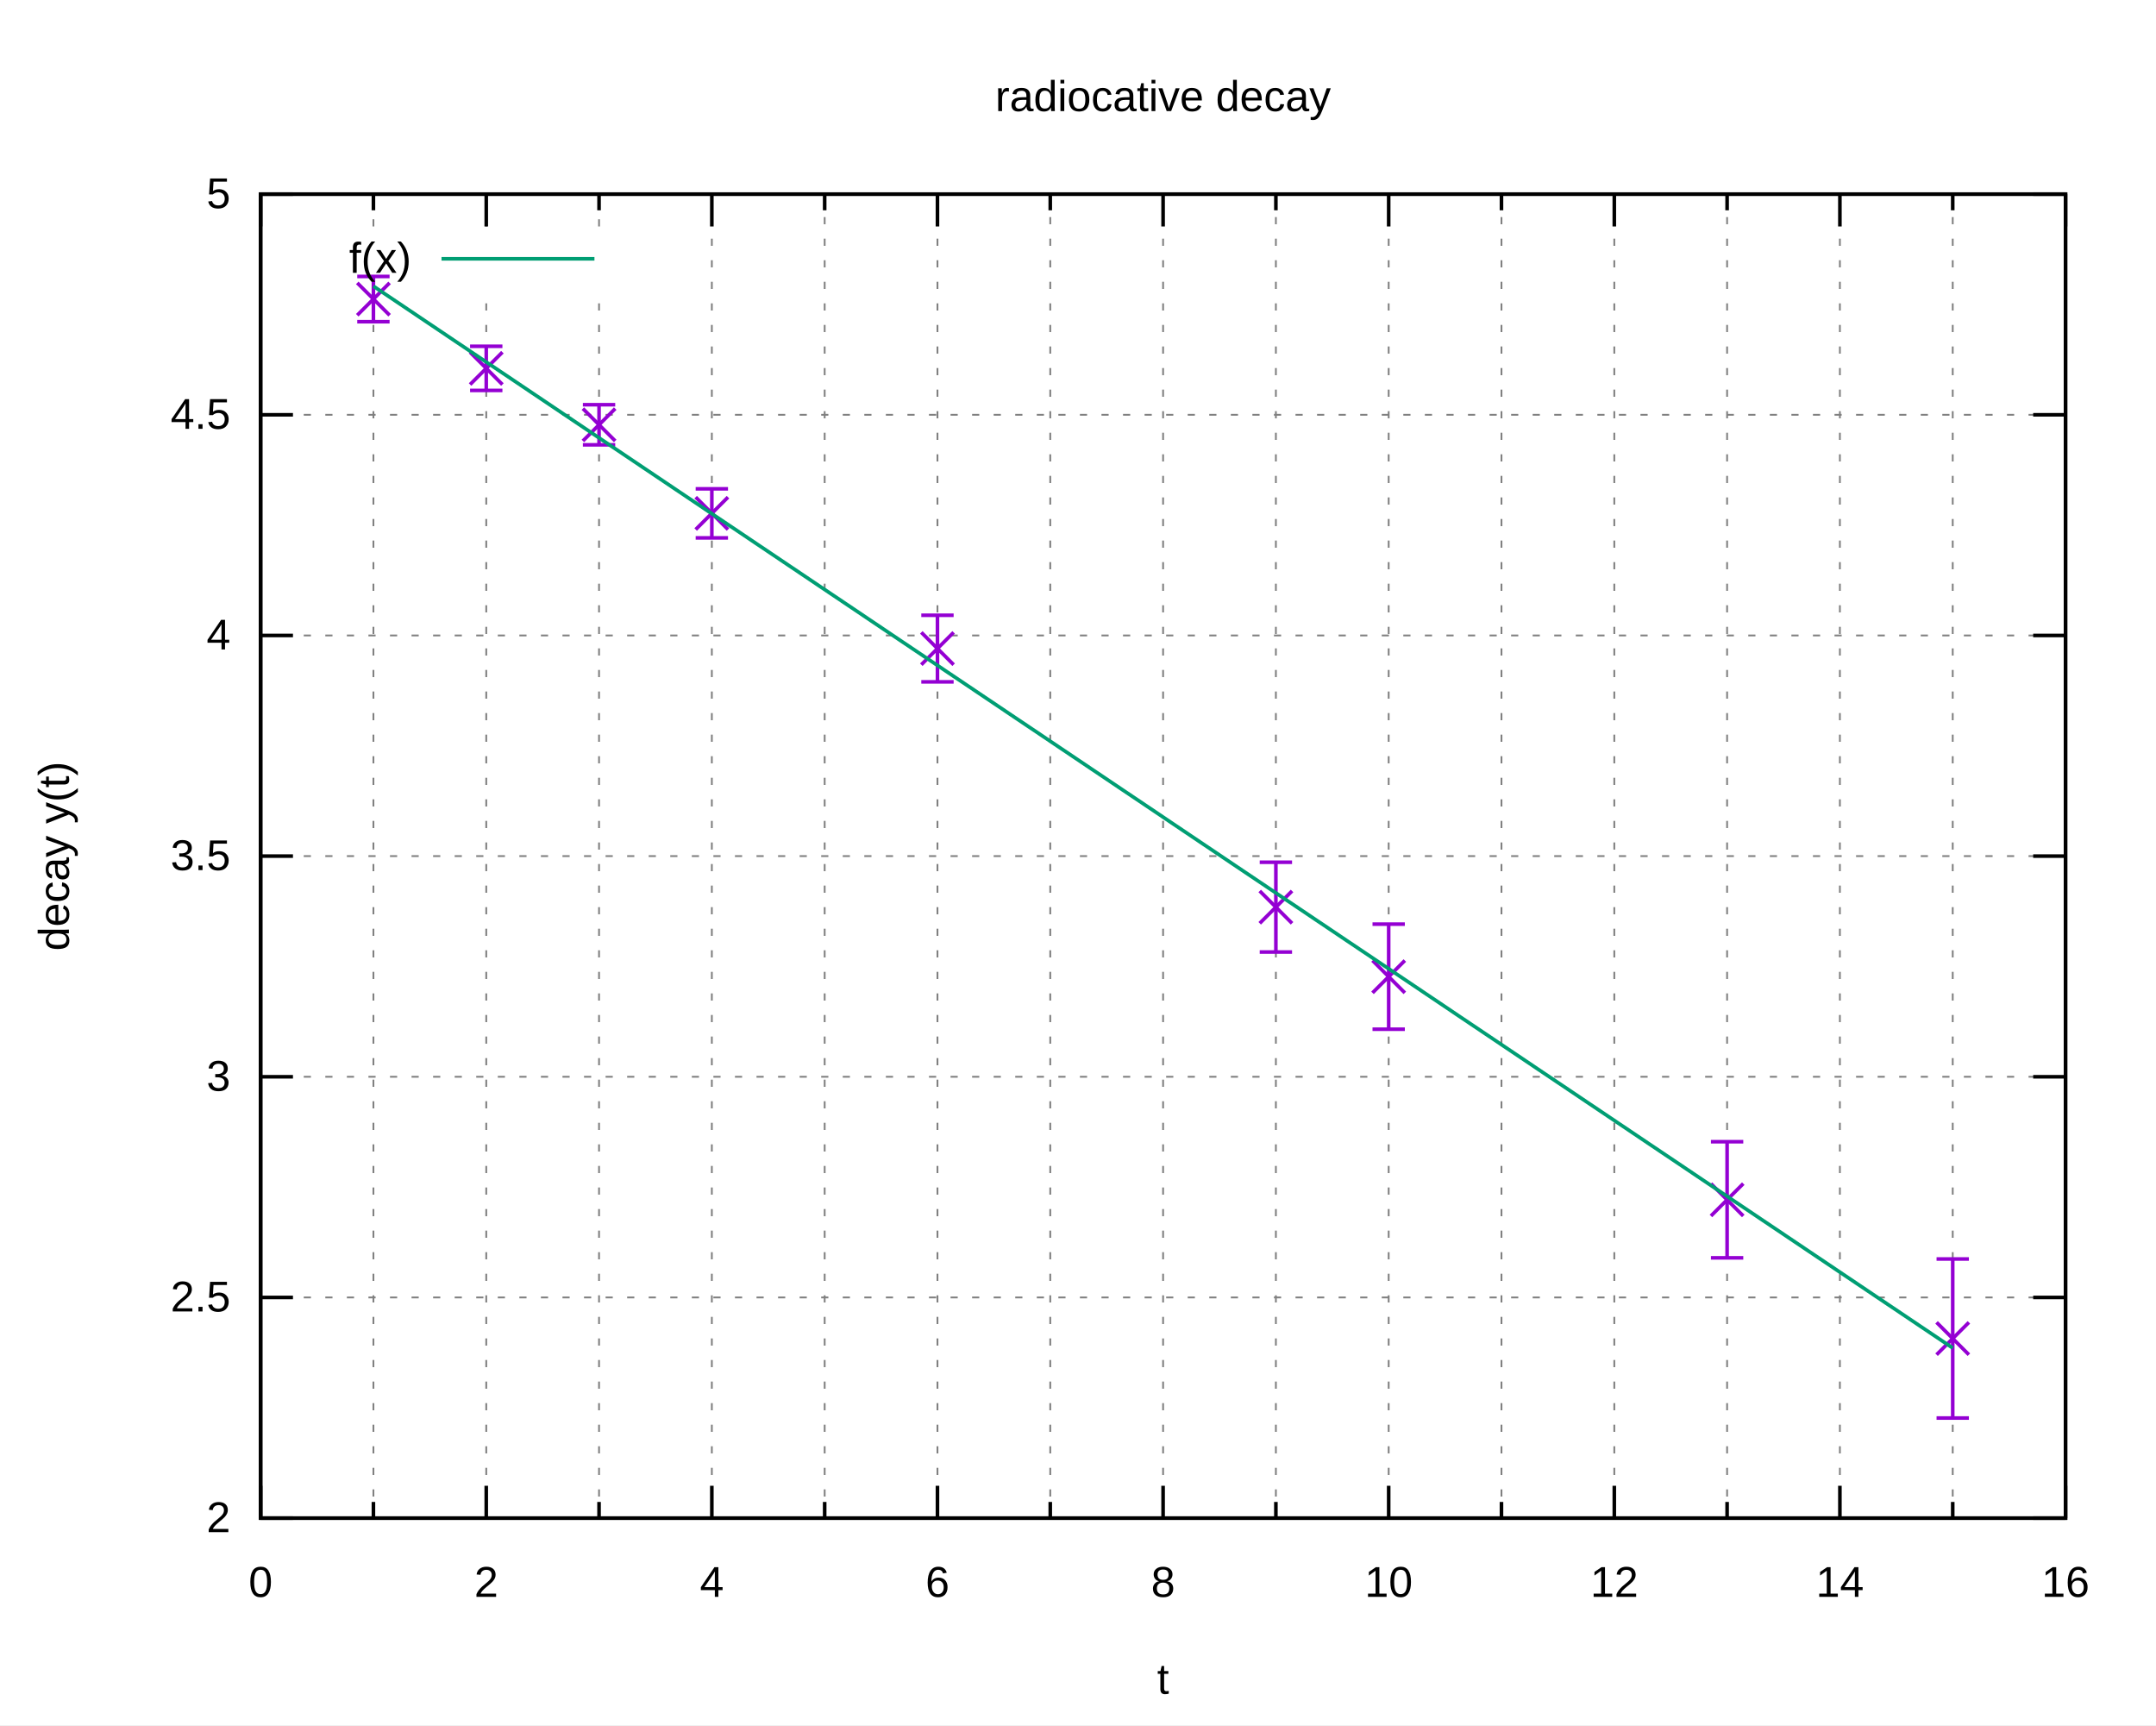
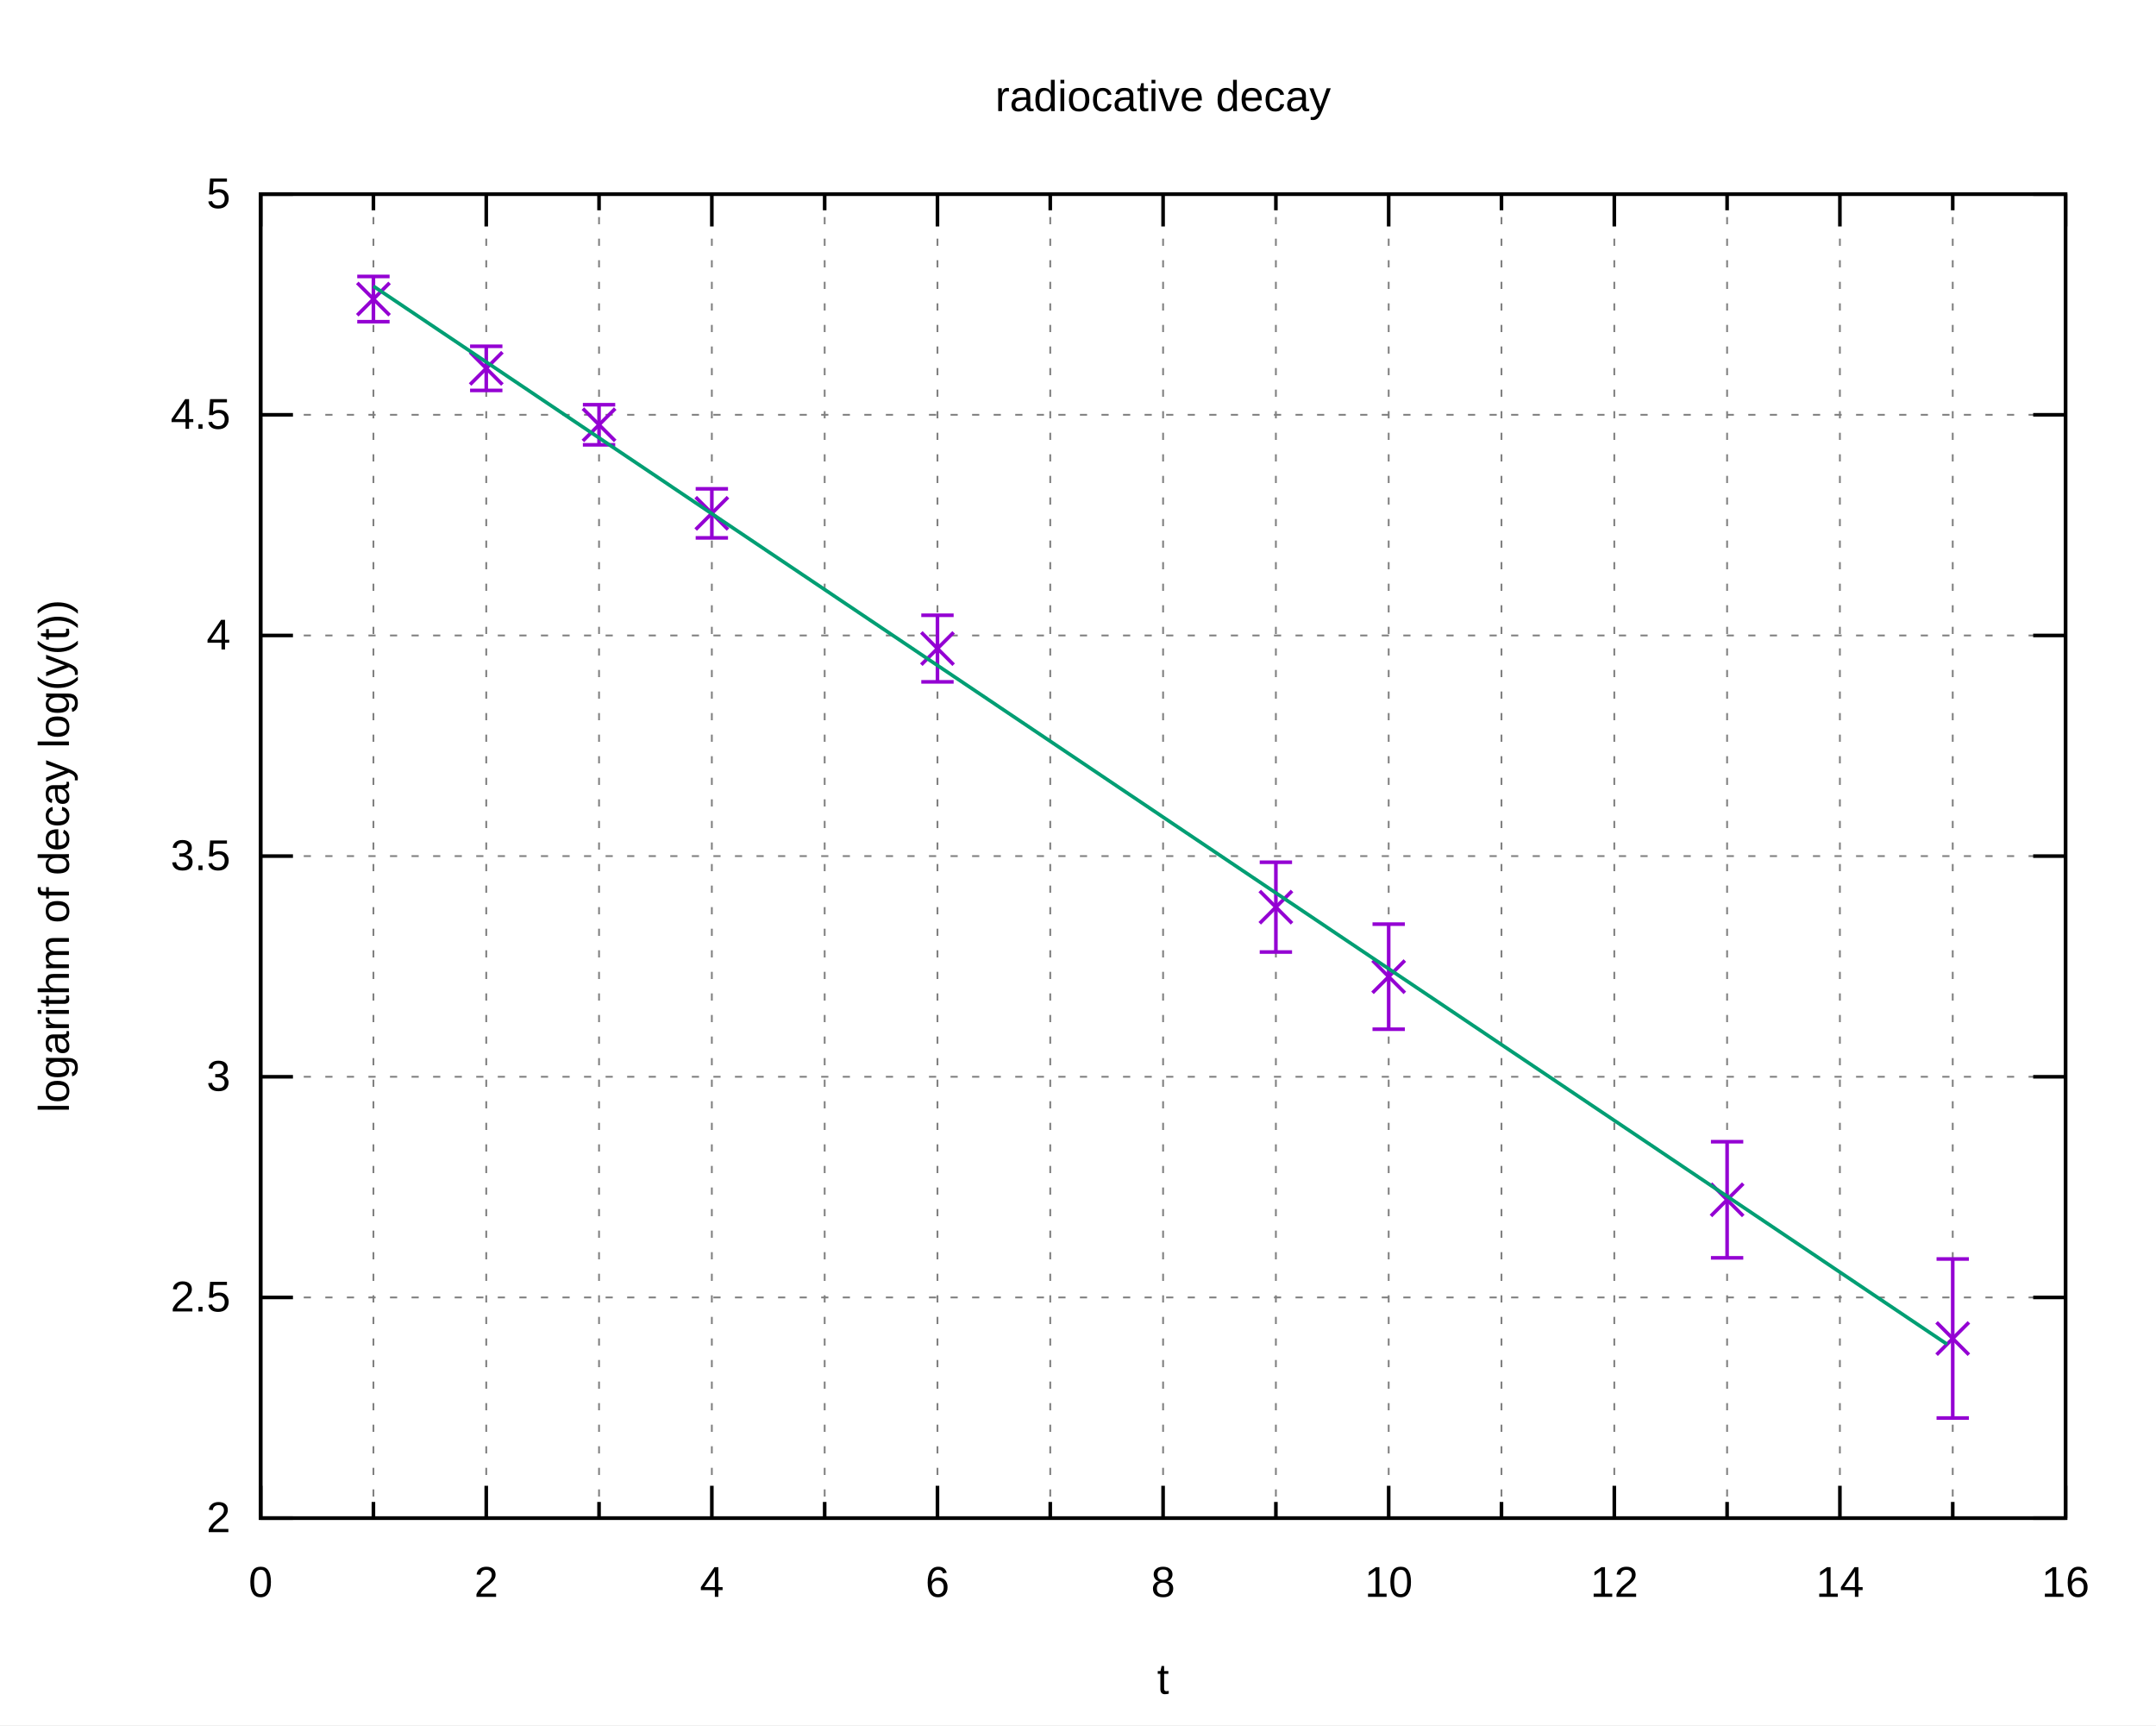
<svg xmlns="http://www.w3.org/2000/svg" xmlns:xlink="http://www.w3.org/1999/xlink" width="600" height="480" viewBox="0 0 600 480">
  <g id="gnuplot_canvas">
    <rect x="0" y="0" width="600" height="480" fill="#ffffff" />
    <defs>
      <circle id="gpDot" r="0.5" stroke-width="0.5" stroke="currentColor" />
      <path id="gpPt0" stroke-width="0.222" stroke="currentColor" d="M-1,0 h2 M0,-1 v2" />
      <path id="gpPt1" stroke-width="0.222" stroke="currentColor" d="M-1,-1 L1,1 M1,-1 L-1,1" />
      <path id="gpPt2" stroke-width="0.222" stroke="currentColor" d="M-1,0 L1,0 M0,-1 L0,1 M-1,-1 L1,1 M-1,1 L1,-1" />
      <rect id="gpPt3" stroke-width="0.222" stroke="currentColor" x="-1" y="-1" width="2" height="2" />
      <rect id="gpPt4" stroke-width="0.222" stroke="currentColor" fill="currentColor" x="-1" y="-1" width="2" height="2" />
      <circle id="gpPt5" stroke-width="0.222" stroke="currentColor" cx="0" cy="0" r="1" />
      <use xlink:href="#gpPt5" id="gpPt6" fill="currentColor" stroke="none" />
      <path id="gpPt7" stroke-width="0.222" stroke="currentColor" d="M0,-1.33 L-1.33,0.67 L1.33,0.67 z" />
      <use xlink:href="#gpPt7" id="gpPt8" fill="currentColor" stroke="none" />
      <use xlink:href="#gpPt7" id="gpPt9" stroke="currentColor" transform="rotate(180)" />
      <use xlink:href="#gpPt9" id="gpPt10" fill="currentColor" stroke="none" />
      <use xlink:href="#gpPt3" id="gpPt11" stroke="currentColor" transform="rotate(45)" />
      <use xlink:href="#gpPt11" id="gpPt12" fill="currentColor" stroke="none" />
      <path id="gpPt13" stroke-width="0.222" stroke="currentColor" d="M0,1.330 L1.265,0.411 L0.782,-1.067 L-0.782,-1.076 L-1.265,0.411 z" />
      <use xlink:href="#gpPt13" id="gpPt14" fill="currentColor" stroke="none" />
      <filter id="textbox" filterUnits="objectBoundingBox" x="0" y="0" height="1" width="1">
        <feFlood flood-color="#FFFFFF" flood-opacity="1" result="bgnd" />
        <feComposite in="SourceGraphic" in2="bgnd" operator="atop" />
      </filter>
      <filter id="greybox" filterUnits="objectBoundingBox" x="0" y="0" height="1" width="1">
        <feFlood flood-color="lightgrey" flood-opacity="1" result="grey" />
        <feComposite in="SourceGraphic" in2="grey" operator="atop" />
      </filter>
    </defs>
    <g fill="none" color="#FFFFFF" stroke="currentColor" stroke-width="1.00" stroke-linecap="butt" stroke-linejoin="miter">
</g>
    <g fill="none" color="black" stroke="currentColor" stroke-width="1.00" stroke-linecap="butt" stroke-linejoin="miter">
</g>
    <g fill="none" color="black" stroke="black" stroke-width="0.50" stroke-linecap="butt" stroke-linejoin="miter">
</g>
    <g fill="none" color="gray" stroke="currentColor" stroke-width="0.50" stroke-linecap="butt" stroke-linejoin="miter">
      <path stroke="gray" stroke-dasharray="2,4" class="gridline" d="M72.53,422.40 L574.82,422.40  " />
    </g>
    <g fill="none" color="gray" stroke="gray" stroke-width="1.00" stroke-linecap="butt" stroke-linejoin="miter">
</g>
    <g fill="none" color="black" stroke="currentColor" stroke-width="1.00" stroke-linecap="butt" stroke-linejoin="miter">
      <path stroke="black" d="M72.53,422.40 L81.53,422.40 M574.82,422.40 L565.82,422.40  " />
      <g transform="translate(64.14,426.30)" stroke="none" fill="black" font-family="Arial" font-size="12.00" text-anchor="end">
        <text>
          <tspan font-family="Arial"> 2</tspan>
        </text>
      </g>
    </g>
    <g fill="none" color="black" stroke="currentColor" stroke-width="1.00" stroke-linecap="butt" stroke-linejoin="miter">
</g>
    <g fill="none" color="black" stroke="black" stroke-width="0.50" stroke-linecap="butt" stroke-linejoin="miter">
</g>
    <g fill="none" color="gray" stroke="currentColor" stroke-width="0.50" stroke-linecap="butt" stroke-linejoin="miter">
      <path stroke="gray" stroke-dasharray="2,4" class="gridline" d="M72.53,361.00 L574.82,361.00  " />
    </g>
    <g fill="none" color="gray" stroke="gray" stroke-width="1.00" stroke-linecap="butt" stroke-linejoin="miter">
</g>
    <g fill="none" color="black" stroke="currentColor" stroke-width="1.00" stroke-linecap="butt" stroke-linejoin="miter">
      <path stroke="black" d="M72.53,361.00 L81.53,361.00 M574.82,361.00 L565.82,361.00  " />
      <g transform="translate(64.14,364.90)" stroke="none" fill="black" font-family="Arial" font-size="12.00" text-anchor="end">
        <text>
          <tspan font-family="Arial"> 2.5</tspan>
        </text>
      </g>
    </g>
    <g fill="none" color="black" stroke="currentColor" stroke-width="1.00" stroke-linecap="butt" stroke-linejoin="miter">
</g>
    <g fill="none" color="black" stroke="black" stroke-width="0.50" stroke-linecap="butt" stroke-linejoin="miter">
</g>
    <g fill="none" color="gray" stroke="currentColor" stroke-width="0.50" stroke-linecap="butt" stroke-linejoin="miter">
      <path stroke="gray" stroke-dasharray="2,4" class="gridline" d="M72.53,299.60 L574.82,299.60  " />
    </g>
    <g fill="none" color="gray" stroke="gray" stroke-width="1.00" stroke-linecap="butt" stroke-linejoin="miter">
</g>
    <g fill="none" color="black" stroke="currentColor" stroke-width="1.00" stroke-linecap="butt" stroke-linejoin="miter">
      <path stroke="black" d="M72.53,299.60 L81.53,299.60 M574.82,299.60 L565.82,299.60  " />
      <g transform="translate(64.14,303.50)" stroke="none" fill="black" font-family="Arial" font-size="12.00" text-anchor="end">
        <text>
          <tspan font-family="Arial"> 3</tspan>
        </text>
      </g>
    </g>
    <g fill="none" color="black" stroke="currentColor" stroke-width="1.00" stroke-linecap="butt" stroke-linejoin="miter">
</g>
    <g fill="none" color="black" stroke="black" stroke-width="0.50" stroke-linecap="butt" stroke-linejoin="miter">
</g>
    <g fill="none" color="gray" stroke="currentColor" stroke-width="0.50" stroke-linecap="butt" stroke-linejoin="miter">
      <path stroke="gray" stroke-dasharray="2,4" class="gridline" d="M72.53,238.20 L574.82,238.20  " />
    </g>
    <g fill="none" color="gray" stroke="gray" stroke-width="1.00" stroke-linecap="butt" stroke-linejoin="miter">
</g>
    <g fill="none" color="black" stroke="currentColor" stroke-width="1.00" stroke-linecap="butt" stroke-linejoin="miter">
      <path stroke="black" d="M72.53,238.20 L81.53,238.20 M574.82,238.20 L565.82,238.20  " />
      <g transform="translate(64.14,242.10)" stroke="none" fill="black" font-family="Arial" font-size="12.00" text-anchor="end">
        <text>
          <tspan font-family="Arial"> 3.5</tspan>
        </text>
      </g>
    </g>
    <g fill="none" color="black" stroke="currentColor" stroke-width="1.00" stroke-linecap="butt" stroke-linejoin="miter">
</g>
    <g fill="none" color="black" stroke="black" stroke-width="0.50" stroke-linecap="butt" stroke-linejoin="miter">
</g>
    <g fill="none" color="gray" stroke="currentColor" stroke-width="0.50" stroke-linecap="butt" stroke-linejoin="miter">
      <path stroke="gray" stroke-dasharray="2,4" class="gridline" d="M72.53,176.81 L574.82,176.81  " />
    </g>
    <g fill="none" color="gray" stroke="gray" stroke-width="1.00" stroke-linecap="butt" stroke-linejoin="miter">
</g>
    <g fill="none" color="black" stroke="currentColor" stroke-width="1.00" stroke-linecap="butt" stroke-linejoin="miter">
      <path stroke="black" d="M72.53,176.81 L81.53,176.81 M574.82,176.81 L565.82,176.81  " />
      <g transform="translate(64.14,180.71)" stroke="none" fill="black" font-family="Arial" font-size="12.00" text-anchor="end">
        <text>
          <tspan font-family="Arial"> 4</tspan>
        </text>
      </g>
    </g>
    <g fill="none" color="black" stroke="currentColor" stroke-width="1.00" stroke-linecap="butt" stroke-linejoin="miter">
</g>
    <g fill="none" color="black" stroke="black" stroke-width="0.50" stroke-linecap="butt" stroke-linejoin="miter">
</g>
    <g fill="none" color="gray" stroke="currentColor" stroke-width="0.50" stroke-linecap="butt" stroke-linejoin="miter">
      <path stroke="gray" stroke-dasharray="2,4" class="gridline" d="M72.53,115.41 L574.82,115.41  " />
    </g>
    <g fill="none" color="gray" stroke="gray" stroke-width="1.00" stroke-linecap="butt" stroke-linejoin="miter">
</g>
    <g fill="none" color="black" stroke="currentColor" stroke-width="1.00" stroke-linecap="butt" stroke-linejoin="miter">
      <path stroke="black" d="M72.53,115.41 L81.53,115.41 M574.82,115.41 L565.82,115.41  " />
      <g transform="translate(64.14,119.31)" stroke="none" fill="black" font-family="Arial" font-size="12.00" text-anchor="end">
        <text>
          <tspan font-family="Arial"> 4.5</tspan>
        </text>
      </g>
    </g>
    <g fill="none" color="black" stroke="currentColor" stroke-width="1.00" stroke-linecap="butt" stroke-linejoin="miter">
</g>
    <g fill="none" color="black" stroke="black" stroke-width="0.50" stroke-linecap="butt" stroke-linejoin="miter">
</g>
    <g fill="none" color="gray" stroke="currentColor" stroke-width="0.50" stroke-linecap="butt" stroke-linejoin="miter">
      <path stroke="gray" stroke-dasharray="2,4" class="gridline" d="M72.53,54.01 L574.82,54.01  " />
    </g>
    <g fill="none" color="gray" stroke="gray" stroke-width="1.00" stroke-linecap="butt" stroke-linejoin="miter">
</g>
    <g fill="none" color="black" stroke="currentColor" stroke-width="1.00" stroke-linecap="butt" stroke-linejoin="miter">
      <path stroke="black" d="M72.53,54.01 L81.53,54.01 M574.82,54.01 L565.82,54.01  " />
      <g transform="translate(64.14,57.91)" stroke="none" fill="black" font-family="Arial" font-size="12.00" text-anchor="end">
        <text>
          <tspan font-family="Arial"> 5</tspan>
        </text>
      </g>
    </g>
    <g fill="none" color="black" stroke="currentColor" stroke-width="1.00" stroke-linecap="butt" stroke-linejoin="miter">
</g>
    <g fill="none" color="black" stroke="black" stroke-width="0.50" stroke-linecap="butt" stroke-linejoin="miter">
</g>
    <g fill="none" color="gray" stroke="currentColor" stroke-width="0.50" stroke-linecap="butt" stroke-linejoin="miter">
      <path stroke="gray" stroke-dasharray="2,4" class="gridline" d="M72.53,422.40 L72.53,54.01  " />
    </g>
    <g fill="none" color="gray" stroke="gray" stroke-width="1.00" stroke-linecap="butt" stroke-linejoin="miter">
</g>
    <g fill="none" color="black" stroke="currentColor" stroke-width="1.00" stroke-linecap="butt" stroke-linejoin="miter">
      <path stroke="black" d="M72.53,422.40 L72.53,413.40 M72.53,54.01 L72.53,63.01  " />
      <g transform="translate(72.53,444.30)" stroke="none" fill="black" font-family="Arial" font-size="12.00" text-anchor="middle">
        <text>
          <tspan font-family="Arial"> 0</tspan>
        </text>
      </g>
    </g>
    <g fill="none" color="black" stroke="currentColor" stroke-width="1.00" stroke-linecap="butt" stroke-linejoin="miter">
</g>
    <g fill="none" color="black" stroke="black" stroke-width="0.50" stroke-linecap="butt" stroke-linejoin="miter">
</g>
    <g fill="none" color="gray" stroke="currentColor" stroke-width="0.50" stroke-linecap="butt" stroke-linejoin="miter">
-       <path stroke="gray" stroke-dasharray="2,4" class="gridline" d="M103.92,422.40 L103.92,81.01 M103.92,63.01 L103.92,54.01  " />
+       <path stroke="gray" stroke-dasharray="2,4" class="gridline" d="M103.92,422.40 L103.92,63.01 L103.92,54.01  " />
    </g>
    <g fill="none" color="gray" stroke="gray" stroke-width="1.00" stroke-linecap="butt" stroke-linejoin="miter">
</g>
    <g fill="none" color="black" stroke="currentColor" stroke-width="1.00" stroke-linecap="butt" stroke-linejoin="miter">
      <path stroke="black" d="M103.92,422.40 L103.92,417.90 M103.92,54.01 L103.92,58.51  " />
    </g>
    <g fill="none" color="black" stroke="black" stroke-width="0.50" stroke-linecap="butt" stroke-linejoin="miter">
</g>
    <g fill="none" color="gray" stroke="currentColor" stroke-width="0.50" stroke-linecap="butt" stroke-linejoin="miter">
-       <path stroke="gray" stroke-dasharray="2,4" class="gridline" d="M135.32,422.40 L135.32,81.01 M135.32,63.01 L135.32,54.01  " />
+       <path stroke="gray" stroke-dasharray="2,4" class="gridline" d="M135.32,422.40 L135.32,63.01 L135.32,54.01  " />
    </g>
    <g fill="none" color="gray" stroke="gray" stroke-width="1.00" stroke-linecap="butt" stroke-linejoin="miter">
</g>
    <g fill="none" color="black" stroke="currentColor" stroke-width="1.00" stroke-linecap="butt" stroke-linejoin="miter">
      <path stroke="black" d="M135.32,422.40 L135.32,413.40 M135.32,54.01 L135.32,63.01  " />
      <g transform="translate(135.32,444.30)" stroke="none" fill="black" font-family="Arial" font-size="12.00" text-anchor="middle">
        <text>
          <tspan font-family="Arial"> 2</tspan>
        </text>
      </g>
    </g>
    <g fill="none" color="black" stroke="currentColor" stroke-width="1.00" stroke-linecap="butt" stroke-linejoin="miter">
</g>
    <g fill="none" color="black" stroke="black" stroke-width="0.50" stroke-linecap="butt" stroke-linejoin="miter">
</g>
    <g fill="none" color="gray" stroke="currentColor" stroke-width="0.50" stroke-linecap="butt" stroke-linejoin="miter">
-       <path stroke="gray" stroke-dasharray="2,4" class="gridline" d="M166.71,422.40 L166.71,81.01 M166.71,63.01 L166.71,54.01  " />
+       <path stroke="gray" stroke-dasharray="2,4" class="gridline" d="M166.71,422.40 L166.71,54.01  " />
    </g>
    <g fill="none" color="gray" stroke="gray" stroke-width="1.00" stroke-linecap="butt" stroke-linejoin="miter">
</g>
    <g fill="none" color="black" stroke="currentColor" stroke-width="1.00" stroke-linecap="butt" stroke-linejoin="miter">
      <path stroke="black" d="M166.71,422.40 L166.71,417.90 M166.71,54.01 L166.71,58.51  " />
    </g>
    <g fill="none" color="black" stroke="black" stroke-width="0.50" stroke-linecap="butt" stroke-linejoin="miter">
</g>
    <g fill="none" color="gray" stroke="currentColor" stroke-width="0.50" stroke-linecap="butt" stroke-linejoin="miter">
      <path stroke="gray" stroke-dasharray="2,4" class="gridline" d="M198.10,422.40 L198.10,54.01  " />
    </g>
    <g fill="none" color="gray" stroke="gray" stroke-width="1.00" stroke-linecap="butt" stroke-linejoin="miter">
</g>
    <g fill="none" color="black" stroke="currentColor" stroke-width="1.00" stroke-linecap="butt" stroke-linejoin="miter">
      <path stroke="black" d="M198.10,422.40 L198.10,413.40 M198.10,54.01 L198.10,63.01  " />
      <g transform="translate(198.10,444.30)" stroke="none" fill="black" font-family="Arial" font-size="12.00" text-anchor="middle">
        <text>
          <tspan font-family="Arial"> 4</tspan>
        </text>
      </g>
    </g>
    <g fill="none" color="black" stroke="currentColor" stroke-width="1.00" stroke-linecap="butt" stroke-linejoin="miter">
</g>
    <g fill="none" color="black" stroke="black" stroke-width="0.50" stroke-linecap="butt" stroke-linejoin="miter">
</g>
    <g fill="none" color="gray" stroke="currentColor" stroke-width="0.50" stroke-linecap="butt" stroke-linejoin="miter">
      <path stroke="gray" stroke-dasharray="2,4" class="gridline" d="M229.50,422.40 L229.50,54.01  " />
    </g>
    <g fill="none" color="gray" stroke="gray" stroke-width="1.00" stroke-linecap="butt" stroke-linejoin="miter">
</g>
    <g fill="none" color="black" stroke="currentColor" stroke-width="1.00" stroke-linecap="butt" stroke-linejoin="miter">
      <path stroke="black" d="M229.50,422.40 L229.50,417.90 M229.50,54.01 L229.50,58.51  " />
    </g>
    <g fill="none" color="black" stroke="black" stroke-width="0.50" stroke-linecap="butt" stroke-linejoin="miter">
</g>
    <g fill="none" color="gray" stroke="currentColor" stroke-width="0.50" stroke-linecap="butt" stroke-linejoin="miter">
      <path stroke="gray" stroke-dasharray="2,4" class="gridline" d="M260.89,422.40 L260.89,54.01  " />
    </g>
    <g fill="none" color="gray" stroke="gray" stroke-width="1.00" stroke-linecap="butt" stroke-linejoin="miter">
</g>
    <g fill="none" color="black" stroke="currentColor" stroke-width="1.00" stroke-linecap="butt" stroke-linejoin="miter">
      <path stroke="black" d="M260.89,422.40 L260.89,413.40 M260.89,54.01 L260.89,63.01  " />
      <g transform="translate(260.89,444.30)" stroke="none" fill="black" font-family="Arial" font-size="12.00" text-anchor="middle">
        <text>
          <tspan font-family="Arial"> 6</tspan>
        </text>
      </g>
    </g>
    <g fill="none" color="black" stroke="currentColor" stroke-width="1.00" stroke-linecap="butt" stroke-linejoin="miter">
</g>
    <g fill="none" color="black" stroke="black" stroke-width="0.50" stroke-linecap="butt" stroke-linejoin="miter">
</g>
    <g fill="none" color="gray" stroke="currentColor" stroke-width="0.50" stroke-linecap="butt" stroke-linejoin="miter">
      <path stroke="gray" stroke-dasharray="2,4" class="gridline" d="M292.28,422.40 L292.28,54.01  " />
    </g>
    <g fill="none" color="gray" stroke="gray" stroke-width="1.00" stroke-linecap="butt" stroke-linejoin="miter">
</g>
    <g fill="none" color="black" stroke="currentColor" stroke-width="1.00" stroke-linecap="butt" stroke-linejoin="miter">
      <path stroke="black" d="M292.28,422.40 L292.28,417.90 M292.28,54.01 L292.28,58.51  " />
    </g>
    <g fill="none" color="black" stroke="black" stroke-width="0.50" stroke-linecap="butt" stroke-linejoin="miter">
</g>
    <g fill="none" color="gray" stroke="currentColor" stroke-width="0.50" stroke-linecap="butt" stroke-linejoin="miter">
      <path stroke="gray" stroke-dasharray="2,4" class="gridline" d="M323.68,422.40 L323.68,54.01  " />
    </g>
    <g fill="none" color="gray" stroke="gray" stroke-width="1.00" stroke-linecap="butt" stroke-linejoin="miter">
</g>
    <g fill="none" color="black" stroke="currentColor" stroke-width="1.00" stroke-linecap="butt" stroke-linejoin="miter">
      <path stroke="black" d="M323.68,422.40 L323.68,413.40 M323.68,54.01 L323.68,63.01  " />
      <g transform="translate(323.68,444.30)" stroke="none" fill="black" font-family="Arial" font-size="12.00" text-anchor="middle">
        <text>
          <tspan font-family="Arial"> 8</tspan>
        </text>
      </g>
    </g>
    <g fill="none" color="black" stroke="currentColor" stroke-width="1.00" stroke-linecap="butt" stroke-linejoin="miter">
</g>
    <g fill="none" color="black" stroke="black" stroke-width="0.50" stroke-linecap="butt" stroke-linejoin="miter">
</g>
    <g fill="none" color="gray" stroke="currentColor" stroke-width="0.50" stroke-linecap="butt" stroke-linejoin="miter">
      <path stroke="gray" stroke-dasharray="2,4" class="gridline" d="M355.07,422.40 L355.07,54.01  " />
    </g>
    <g fill="none" color="gray" stroke="gray" stroke-width="1.00" stroke-linecap="butt" stroke-linejoin="miter">
</g>
    <g fill="none" color="black" stroke="currentColor" stroke-width="1.00" stroke-linecap="butt" stroke-linejoin="miter">
      <path stroke="black" d="M355.07,422.40 L355.07,417.90 M355.07,54.01 L355.07,58.51  " />
    </g>
    <g fill="none" color="black" stroke="black" stroke-width="0.50" stroke-linecap="butt" stroke-linejoin="miter">
</g>
    <g fill="none" color="gray" stroke="currentColor" stroke-width="0.50" stroke-linecap="butt" stroke-linejoin="miter">
      <path stroke="gray" stroke-dasharray="2,4" class="gridline" d="M386.46,422.40 L386.46,54.01  " />
    </g>
    <g fill="none" color="gray" stroke="gray" stroke-width="1.00" stroke-linecap="butt" stroke-linejoin="miter">
</g>
    <g fill="none" color="black" stroke="currentColor" stroke-width="1.00" stroke-linecap="butt" stroke-linejoin="miter">
      <path stroke="black" d="M386.46,422.40 L386.46,413.40 M386.46,54.01 L386.46,63.01  " />
      <g transform="translate(386.46,444.30)" stroke="none" fill="black" font-family="Arial" font-size="12.00" text-anchor="middle">
        <text>
          <tspan font-family="Arial"> 10</tspan>
        </text>
      </g>
    </g>
    <g fill="none" color="black" stroke="currentColor" stroke-width="1.00" stroke-linecap="butt" stroke-linejoin="miter">
</g>
    <g fill="none" color="black" stroke="black" stroke-width="0.50" stroke-linecap="butt" stroke-linejoin="miter">
</g>
    <g fill="none" color="gray" stroke="currentColor" stroke-width="0.50" stroke-linecap="butt" stroke-linejoin="miter">
      <path stroke="gray" stroke-dasharray="2,4" class="gridline" d="M417.85,422.40 L417.85,54.01  " />
    </g>
    <g fill="none" color="gray" stroke="gray" stroke-width="1.00" stroke-linecap="butt" stroke-linejoin="miter">
</g>
    <g fill="none" color="black" stroke="currentColor" stroke-width="1.00" stroke-linecap="butt" stroke-linejoin="miter">
      <path stroke="black" d="M417.85,422.40 L417.85,417.90 M417.85,54.01 L417.85,58.51  " />
    </g>
    <g fill="none" color="black" stroke="black" stroke-width="0.50" stroke-linecap="butt" stroke-linejoin="miter">
</g>
    <g fill="none" color="gray" stroke="currentColor" stroke-width="0.50" stroke-linecap="butt" stroke-linejoin="miter">
      <path stroke="gray" stroke-dasharray="2,4" class="gridline" d="M449.25,422.40 L449.25,54.01  " />
    </g>
    <g fill="none" color="gray" stroke="gray" stroke-width="1.00" stroke-linecap="butt" stroke-linejoin="miter">
</g>
    <g fill="none" color="black" stroke="currentColor" stroke-width="1.00" stroke-linecap="butt" stroke-linejoin="miter">
      <path stroke="black" d="M449.25,422.40 L449.25,413.40 M449.25,54.01 L449.25,63.01  " />
      <g transform="translate(449.25,444.30)" stroke="none" fill="black" font-family="Arial" font-size="12.00" text-anchor="middle">
        <text>
          <tspan font-family="Arial"> 12</tspan>
        </text>
      </g>
    </g>
    <g fill="none" color="black" stroke="currentColor" stroke-width="1.00" stroke-linecap="butt" stroke-linejoin="miter">
</g>
    <g fill="none" color="black" stroke="black" stroke-width="0.50" stroke-linecap="butt" stroke-linejoin="miter">
</g>
    <g fill="none" color="gray" stroke="currentColor" stroke-width="0.50" stroke-linecap="butt" stroke-linejoin="miter">
      <path stroke="gray" stroke-dasharray="2,4" class="gridline" d="M480.64,422.40 L480.64,54.01  " />
    </g>
    <g fill="none" color="gray" stroke="gray" stroke-width="1.00" stroke-linecap="butt" stroke-linejoin="miter">
</g>
    <g fill="none" color="black" stroke="currentColor" stroke-width="1.00" stroke-linecap="butt" stroke-linejoin="miter">
      <path stroke="black" d="M480.64,422.40 L480.64,417.90 M480.64,54.01 L480.64,58.51  " />
    </g>
    <g fill="none" color="black" stroke="black" stroke-width="0.50" stroke-linecap="butt" stroke-linejoin="miter">
</g>
    <g fill="none" color="gray" stroke="currentColor" stroke-width="0.50" stroke-linecap="butt" stroke-linejoin="miter">
      <path stroke="gray" stroke-dasharray="2,4" class="gridline" d="M512.03,422.40 L512.03,54.01  " />
    </g>
    <g fill="none" color="gray" stroke="gray" stroke-width="1.00" stroke-linecap="butt" stroke-linejoin="miter">
</g>
    <g fill="none" color="black" stroke="currentColor" stroke-width="1.00" stroke-linecap="butt" stroke-linejoin="miter">
      <path stroke="black" d="M512.03,422.40 L512.03,413.40 M512.03,54.01 L512.03,63.01  " />
      <g transform="translate(512.03,444.30)" stroke="none" fill="black" font-family="Arial" font-size="12.00" text-anchor="middle">
        <text>
          <tspan font-family="Arial"> 14</tspan>
        </text>
      </g>
    </g>
    <g fill="none" color="black" stroke="currentColor" stroke-width="1.00" stroke-linecap="butt" stroke-linejoin="miter">
</g>
    <g fill="none" color="black" stroke="black" stroke-width="0.50" stroke-linecap="butt" stroke-linejoin="miter">
</g>
    <g fill="none" color="gray" stroke="currentColor" stroke-width="0.50" stroke-linecap="butt" stroke-linejoin="miter">
      <path stroke="gray" stroke-dasharray="2,4" class="gridline" d="M543.43,422.40 L543.43,54.01  " />
    </g>
    <g fill="none" color="gray" stroke="gray" stroke-width="1.00" stroke-linecap="butt" stroke-linejoin="miter">
</g>
    <g fill="none" color="black" stroke="currentColor" stroke-width="1.00" stroke-linecap="butt" stroke-linejoin="miter">
      <path stroke="black" d="M543.43,422.40 L543.43,417.90 M543.43,54.01 L543.43,58.51  " />
    </g>
    <g fill="none" color="black" stroke="black" stroke-width="0.50" stroke-linecap="butt" stroke-linejoin="miter">
</g>
    <g fill="none" color="gray" stroke="currentColor" stroke-width="0.50" stroke-linecap="butt" stroke-linejoin="miter">
      <path stroke="gray" stroke-dasharray="2,4" class="gridline" d="M574.82,422.40 L574.82,54.01  " />
    </g>
    <g fill="none" color="gray" stroke="gray" stroke-width="1.00" stroke-linecap="butt" stroke-linejoin="miter">
</g>
    <g fill="none" color="black" stroke="currentColor" stroke-width="1.00" stroke-linecap="butt" stroke-linejoin="miter">
      <path stroke="black" d="M574.82,422.40 L574.82,413.40 M574.82,54.01 L574.82,63.01  " />
      <g transform="translate(574.82,444.30)" stroke="none" fill="black" font-family="Arial" font-size="12.00" text-anchor="middle">
        <text>
          <tspan font-family="Arial"> 16</tspan>
        </text>
      </g>
    </g>
    <g fill="none" color="black" stroke="currentColor" stroke-width="1.00" stroke-linecap="butt" stroke-linejoin="miter">
</g>
    <g fill="none" color="black" stroke="currentColor" stroke-width="1.00" stroke-linecap="butt" stroke-linejoin="miter">
      <path stroke="black" d="M72.53,54.01 L72.53,422.40 L574.82,422.40 L574.82,54.01 L72.53,54.01 Z  " />
    </g>
    <g fill="none" color="black" stroke="currentColor" stroke-width="1.00" stroke-linecap="butt" stroke-linejoin="miter">
      <g transform="translate(19.18,238.21) rotate(270)" stroke="none" fill="black" font-family="Arial" font-size="12.00" text-anchor="middle">
        <text>
-           <tspan font-family="Arial">decay y(t)</tspan>
+           <tspan font-family="Arial">logarithm of decay log(y(t))</tspan>
        </text>
      </g>
    </g>
    <g fill="none" color="black" stroke="currentColor" stroke-width="1.00" stroke-linecap="butt" stroke-linejoin="miter">
      <g transform="translate(323.67,471.30)" stroke="none" fill="black" font-family="Arial" font-size="12.00" text-anchor="middle">
        <text>
          <tspan font-family="Arial">t</tspan>
        </text>
      </g>
    </g>
    <g fill="none" color="black" stroke="currentColor" stroke-width="1.00" stroke-linecap="butt" stroke-linejoin="miter">
</g>
    <g id="gnuplot_plot_1">
      <g fill="none" color="black" stroke="currentColor" stroke-width="1.00" stroke-linecap="butt" stroke-linejoin="miter">
        <path stroke="rgb(148,   0, 211)" d="M103.92,89.51 L103.92,76.92 M99.42,89.51 L108.42,89.51 M99.42,76.92 L108.42,76.92 M135.32,108.63 L135.32,96.35   M130.82,108.63 L139.82,108.63 M130.82,96.35 L139.82,96.35 M166.71,123.77 L166.71,112.61 M162.21,123.77 L171.21,123.77   M162.21,112.61 L171.21,112.61 M198.10,149.66 L198.10,136.01 M193.60,149.66 L202.60,149.66 M193.60,136.01 L202.60,136.01   M260.89,189.72 L260.89,171.19 M256.39,189.72 L265.39,189.72 M256.39,171.19 L265.39,171.19 M355.07,264.89 L355.07,239.91   M350.57,264.89 L359.57,264.89 M350.57,239.91 L359.57,239.91 M386.46,286.37 L386.46,257.13 M381.96,286.37 L390.96,286.37   M381.96,257.13 L390.96,257.13 M480.64,349.98 L480.64,317.67 M476.14,349.98 L485.14,349.98 M476.14,317.67 L485.14,317.67   M543.43,394.55 L543.43,350.30 M538.93,394.55 L547.93,394.55 M538.93,350.30 L547.93,350.30  " />
      </g>
      <g fill="none" color="black" stroke="currentColor" stroke-width="1.00" stroke-linecap="butt" stroke-linejoin="miter">
        <use xlink:href="#gpPt1" transform="translate(103.92,83.21) scale(4.50)" color="rgb(148,   0, 211)" />
        <use xlink:href="#gpPt1" transform="translate(135.32,102.49) scale(4.50)" color="rgb(148,   0, 211)" />
        <use xlink:href="#gpPt1" transform="translate(166.71,118.19) scale(4.50)" color="rgb(148,   0, 211)" />
        <use xlink:href="#gpPt1" transform="translate(198.10,142.83) scale(4.50)" color="rgb(148,   0, 211)" />
        <use xlink:href="#gpPt1" transform="translate(260.89,180.45) scale(4.50)" color="rgb(148,   0, 211)" />
        <use xlink:href="#gpPt1" transform="translate(355.07,252.40) scale(4.50)" color="rgb(148,   0, 211)" />
        <use xlink:href="#gpPt1" transform="translate(386.46,271.75) scale(4.50)" color="rgb(148,   0, 211)" />
        <use xlink:href="#gpPt1" transform="translate(480.64,333.83) scale(4.50)" color="rgb(148,   0, 211)" />
        <use xlink:href="#gpPt1" transform="translate(543.43,372.43) scale(4.50)" color="rgb(148,   0, 211)" />
      </g>
    </g>
    <g id="gnuplot_plot_2">
      <g fill="none" color="black" stroke="currentColor" stroke-width="1.00" stroke-linecap="butt" stroke-linejoin="miter">
-         <g transform="translate(114.48,75.91)" stroke="none" fill="black" font-family="Arial" font-size="12.00" text-anchor="end">
-           <text>f(x)</text>
-         </g>
-       </g>
-       <g fill="none" color="black" stroke="currentColor" stroke-width="1.00" stroke-linecap="butt" stroke-linejoin="miter">
-         <path stroke="rgb(  0, 158, 115)" d="M122.87,72.01 L165.43,72.01 M103.92,79.63 L108.36,82.61 L112.80,85.59 L117.24,88.58 L121.68,91.56 L126.12,94.55   L130.56,97.53 L135.00,100.52 L139.44,103.50 L143.88,106.48 L148.32,109.47 L152.76,112.45 L157.20,115.44 L161.64,118.42   L166.08,121.41 L170.51,124.39 L174.95,127.37 L179.39,130.36 L183.83,133.34 L188.27,136.33 L192.71,139.31 L197.15,142.30   L201.59,145.28 L206.03,148.26 L210.47,151.25 L214.91,154.23 L219.35,157.22 L223.79,160.20 L228.23,163.19 L232.67,166.17   L237.11,169.15 L241.55,172.14 L245.98,175.12 L250.42,178.11 L254.86,181.09 L259.30,184.07 L263.74,187.06 L268.18,190.04   L272.62,193.03 L277.06,196.01 L281.50,199.00 L285.94,201.98 L290.38,204.96 L294.82,207.95 L299.26,210.93 L303.70,213.92   L308.14,216.90 L312.58,219.89 L317.02,222.87 L321.46,225.85 L325.89,228.84 L330.33,231.82 L334.77,234.81 L339.21,237.79   L343.65,240.78 L348.09,243.76 L352.53,246.74 L356.97,249.73 L361.41,252.71 L365.85,255.70 L370.29,258.68 L374.73,261.67   L379.17,264.65 L383.61,267.63 L388.05,270.62 L392.49,273.60 L396.93,276.59 L401.37,279.57 L405.80,282.56 L410.24,285.54   L414.68,288.52 L419.12,291.51 L423.56,294.49 L428.00,297.48 L432.44,300.46 L436.88,303.44 L441.32,306.43 L445.76,309.41   L450.20,312.40 L454.64,315.38 L459.08,318.37 L463.52,321.35 L467.96,324.33 L472.40,327.32 L476.84,330.30 L481.27,333.29   L485.71,336.27 L490.15,339.26 L494.59,342.24 L499.03,345.22 L503.47,348.21 L507.91,351.19 L512.35,354.18 L516.79,357.16   L521.23,360.15 L525.67,363.13 L530.11,366.11 L534.55,369.10 L538.99,372.08 L543.43,375.07  " />
+         <path stroke="rgb(  0, 158, 115)" d="M103.92,79.63 L105.49,80.68 L107.06,81.74 L108.63,82.79 L110.20,83.85 L111.77,84.90 L113.34,85.96 L114.91,87.01   L116.48,88.07 L118.05,89.12 L119.62,90.18 L121.19,91.23 L122.76,92.29 L124.33,93.34 L125.90,94.40 L127.47,95.45   L129.04,96.51 L130.61,97.56 L132.18,98.62 L133.75,99.67 L135.32,100.73 L136.89,101.78 L138.46,102.84 L140.03,103.89   L141.59,104.95 L143.16,106.00 L144.73,107.06 L146.30,108.11 L147.87,109.17 L149.44,110.23 L151.01,111.28 L152.58,112.34   L154.15,113.39 L155.72,114.45 L157.29,115.50 L158.86,116.56 L160.43,117.61 L162.00,118.67 L163.57,119.72 L165.14,120.78   L166.71,121.83 L168.28,122.89 L169.85,123.94 L171.42,125.00 L172.99,126.05 L174.56,127.11 L176.13,128.16 L177.70,129.22   L179.27,130.27 L180.84,131.33 L182.41,132.38 L183.98,133.44 L185.55,134.49 L187.11,135.55 L188.68,136.60 L190.25,137.66   L191.82,138.71 L193.39,139.77 L194.96,140.82 L196.53,141.88 L198.10,142.93 L199.67,143.99 L201.24,145.05 L202.81,146.10   L204.38,147.16 L205.95,148.21 L207.52,149.27 L209.09,150.32 L210.66,151.38 L212.23,152.43 L213.80,153.49 L215.37,154.54   L216.94,155.60 L218.51,156.65 L220.08,157.71 L221.65,158.76 L223.22,159.82 L224.79,160.87 L226.36,161.93 L227.93,162.98   L229.50,164.04 L231.07,165.09 L232.63,166.15 L234.20,167.20 L235.77,168.26 L237.34,169.31 L238.91,170.37 L240.48,171.42   L242.05,172.48 L243.62,173.53 L245.19,174.59 L246.76,175.64 L248.33,176.70 L249.90,177.75 L251.47,178.81 L253.04,179.86   L254.61,180.92 L256.18,181.98 L257.75,183.03 L259.32,184.09 L260.89,185.14 L262.46,186.20 L264.03,187.25 L265.60,188.31   L267.17,189.36 L268.74,190.42 L270.31,191.47 L271.88,192.53 L273.45,193.58 L275.02,194.64 L276.59,195.69 L278.15,196.75   L279.72,197.80 L281.29,198.86 L282.86,199.91 L284.43,200.97 L286.00,202.02 L287.57,203.08 L289.14,204.13 L290.71,205.19   L292.28,206.24 L293.85,207.30 L295.42,208.35 L296.99,209.41 L298.56,210.46 L300.13,211.52 L301.70,212.57 L303.27,213.63   L304.84,214.68 L306.41,215.74 L307.98,216.80 L309.55,217.85 L311.12,218.91 L312.69,219.96 L314.26,221.02 L315.83,222.07   L317.40,223.13 L318.97,224.18 L320.54,225.24 L322.11,226.29 L323.67,227.35 L325.24,228.40 L326.81,229.46 L328.38,230.51   L329.95,231.57 L331.52,232.62 L333.09,233.68 L334.66,234.73 L336.23,235.79 L337.80,236.84 L339.37,237.90 L340.94,238.95   L342.51,240.01 L344.08,241.06 L345.65,242.12 L347.22,243.17 L348.79,244.23 L350.36,245.28 L351.93,246.34 L353.50,247.39   L355.07,248.45 L356.64,249.50 L358.21,250.56 L359.78,251.61 L361.35,252.67 L362.92,253.73 L364.49,254.78 L366.06,255.84   L367.63,256.89 L369.20,257.95 L370.76,259.00 L372.33,260.06 L373.90,261.11 L375.47,262.17 L377.04,263.22 L378.61,264.28   L380.18,265.33 L381.75,266.39 L383.32,267.44 L384.89,268.50 L386.46,269.55 L388.03,270.61 L389.60,271.66 L391.17,272.72   L392.74,273.77 L394.31,274.83 L395.88,275.88 L397.45,276.94 L399.02,277.99 L400.59,279.05 L402.16,280.10 L403.73,281.16   L405.30,282.21 L406.87,283.27 L408.44,284.32 L410.01,285.38 L411.58,286.43 L413.15,287.49 L414.72,288.55 L416.28,289.60   L417.85,290.66 L419.42,291.71 L420.99,292.77 L422.56,293.82 L424.13,294.88 L425.70,295.93 L427.27,296.99 L428.84,298.04   L430.41,299.10 L431.98,300.15 L433.55,301.21 L435.12,302.26 L436.69,303.32 L438.26,304.37 L439.83,305.43 L441.40,306.48   L442.97,307.54 L444.54,308.59 L446.11,309.65 L447.68,310.70 L449.25,311.76 L450.82,312.81 L452.39,313.87 L453.96,314.92   L455.53,315.98 L457.10,317.03 L458.67,318.09 L460.24,319.14 L461.80,320.20 L463.37,321.25 L464.94,322.31 L466.51,323.36   L468.08,324.42 L469.65,325.48 L471.22,326.53 L472.79,327.59 L474.36,328.64 L475.93,329.70 L477.50,330.75 L479.07,331.81   L480.64,332.86 L482.21,333.92 L483.78,334.97 L485.35,336.03 L486.92,337.08 L488.49,338.14 L490.06,339.19 L491.63,340.25   L493.20,341.30 L494.77,342.36 L496.34,343.41 L497.91,344.47 L499.48,345.52 L501.05,346.58 L502.62,347.63 L504.19,348.69   L505.76,349.74 L507.32,350.80 L508.89,351.85 L510.46,352.91 L512.03,353.96 L513.60,355.02 L515.17,356.07 L516.74,357.13   L518.31,358.18 L519.88,359.24 L521.45,360.30 L523.02,361.35 L524.59,362.41 L526.16,363.46 L527.73,364.52 L529.30,365.57   L530.87,366.63 L532.44,367.68 L534.01,368.74 L535.58,369.79 L537.15,370.85 L538.72,371.90 L540.29,372.96 L541.86,374.01    " />
      </g>
    </g>
    <g fill="none" color="#FFFFFF" stroke="rgb(  0, 158, 115)" stroke-width="2.00" stroke-linecap="butt" stroke-linejoin="miter">
</g>
    <g fill="none" color="black" stroke="currentColor" stroke-width="2.00" stroke-linecap="butt" stroke-linejoin="miter">
</g>
    <g fill="none" color="black" stroke="black" stroke-width="1.00" stroke-linecap="butt" stroke-linejoin="miter">
</g>
    <g fill="none" color="black" stroke="currentColor" stroke-width="1.00" stroke-linecap="butt" stroke-linejoin="miter">
      <path stroke="black" d="M72.53,54.01 L72.53,422.40 L574.82,422.40 L574.82,54.01 L72.53,54.01 Z  " />
    </g>
    <g fill="none" color="black" stroke="currentColor" stroke-width="1.00" stroke-linecap="butt" stroke-linejoin="miter">
      <g transform="translate(323.67,30.91)" stroke="none" fill="black" font-family="Arial" font-size="12.00" text-anchor="middle">
        <text>
          <tspan font-family="Arial">radiocative decay</tspan>
        </text>
      </g>
    </g>
    <g fill="none" color="black" stroke="currentColor" stroke-width="1.00" stroke-linecap="butt" stroke-linejoin="miter">
</g>
  </g>
</svg>
